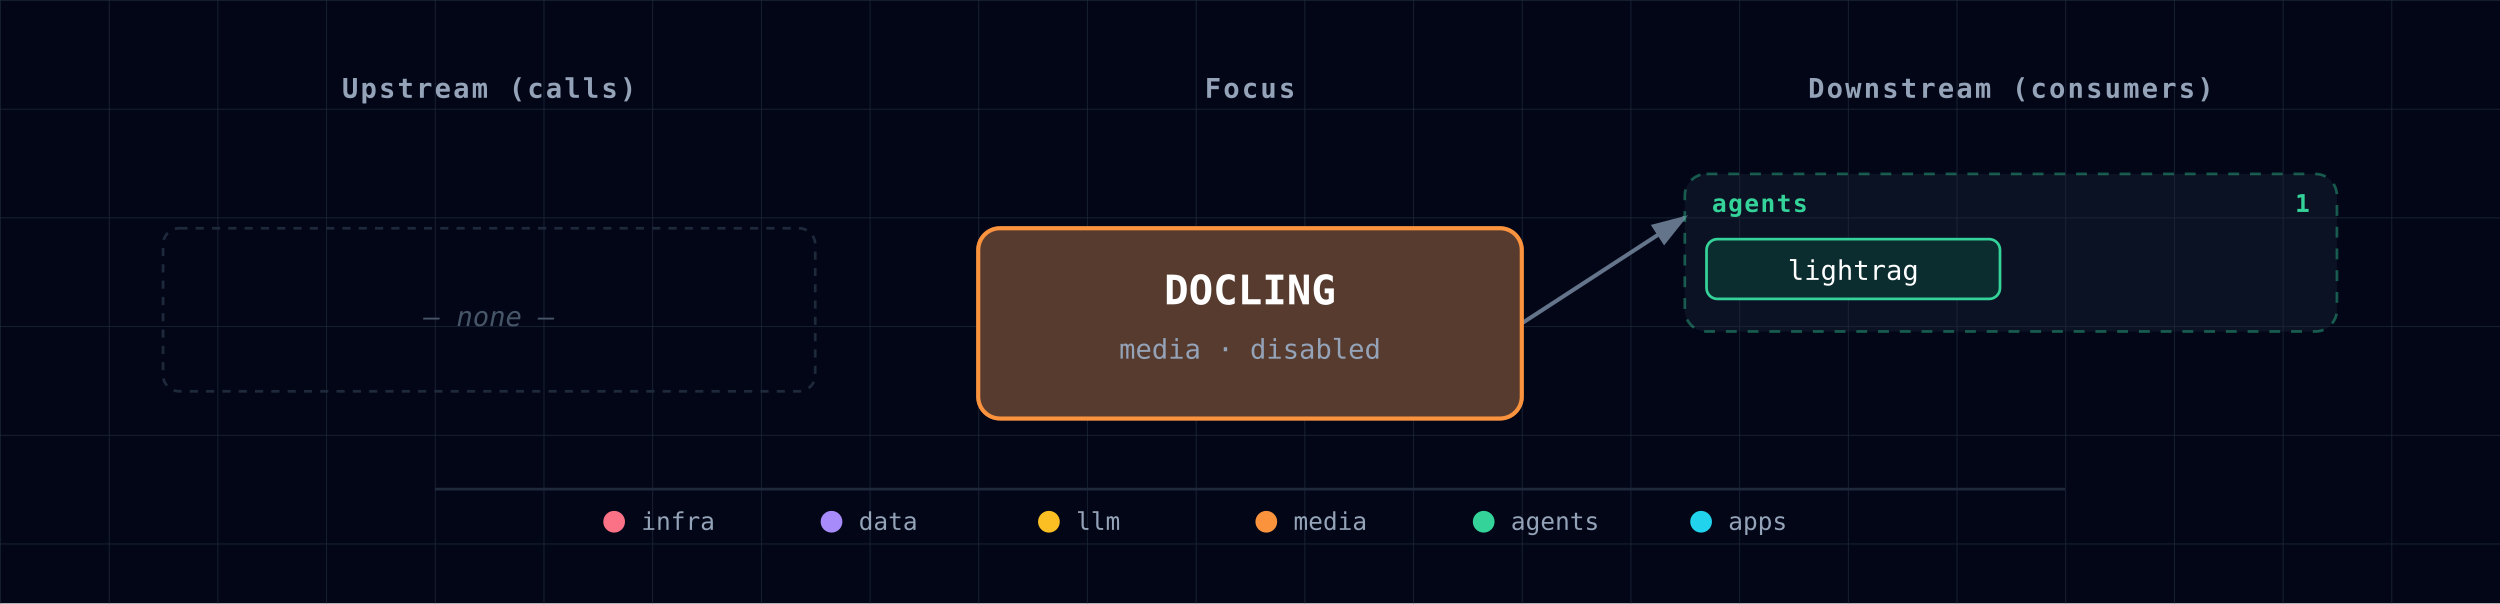
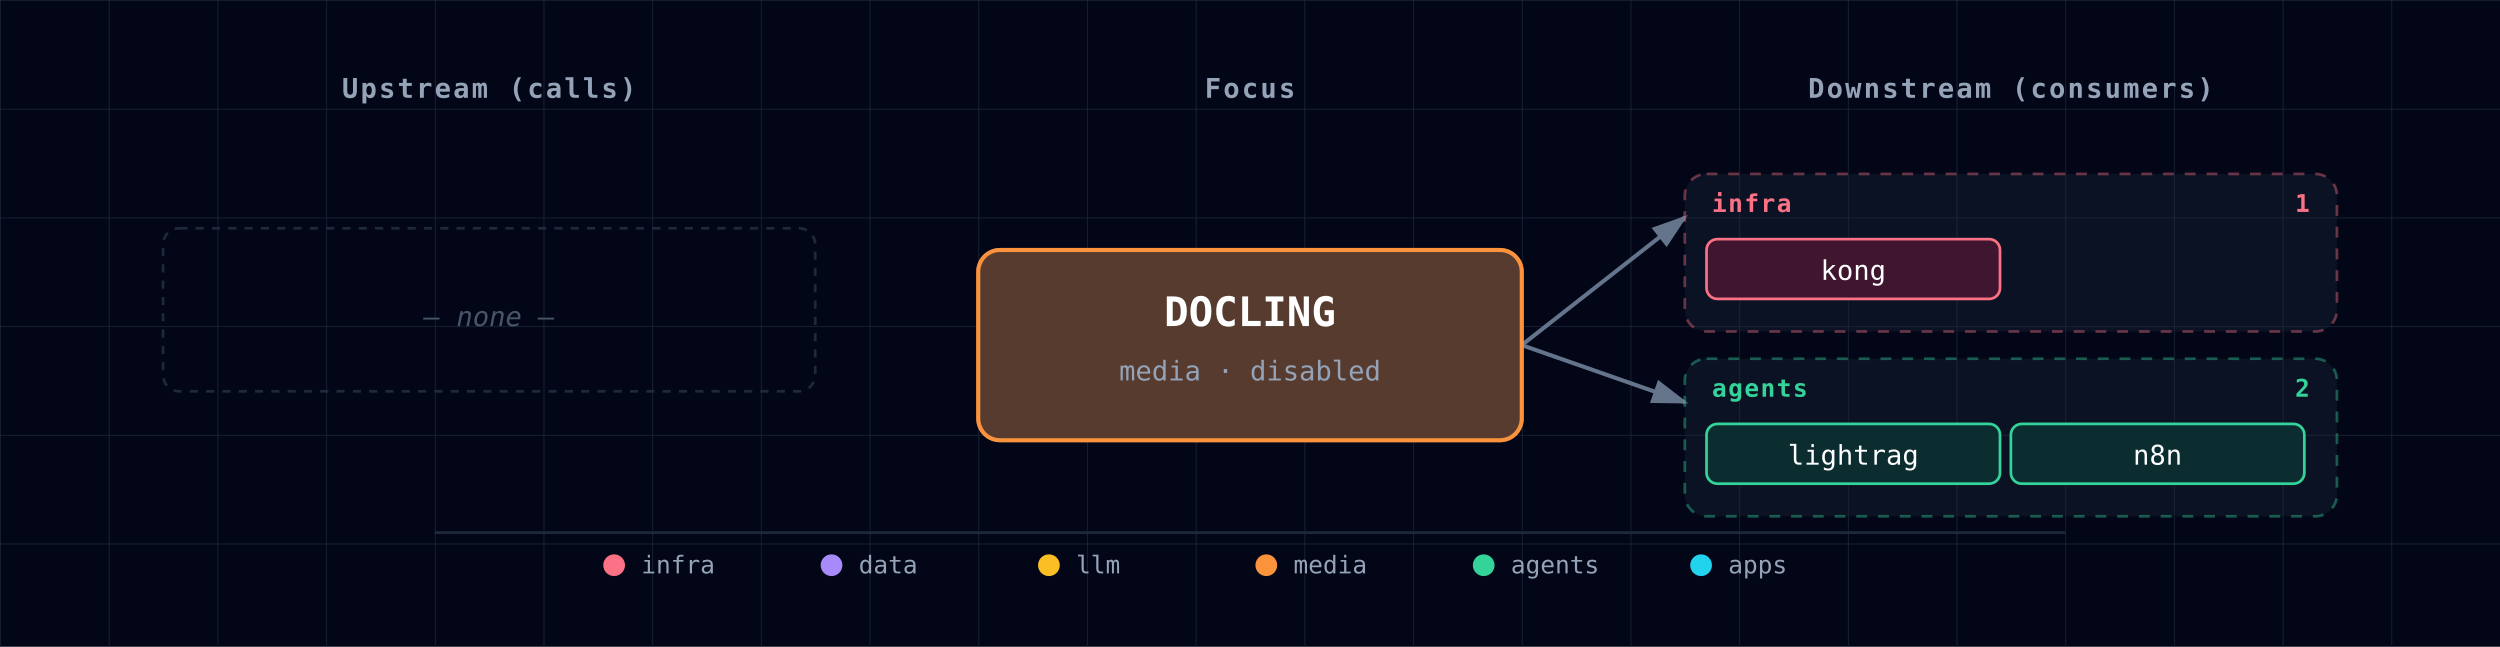
- <svg xmlns="http://www.w3.org/2000/svg" viewBox="0 0 920 222" font-family="'JetBrains Mono', 'Fira Code', Menlo, Consolas, monospace">
+ <svg xmlns="http://www.w3.org/2000/svg" viewBox="0 0 920 238" font-family="'JetBrains Mono', 'Fira Code', Menlo, Consolas, monospace">
  <defs>
    <pattern id="grid" width="40" height="40" patternUnits="userSpaceOnUse">
      <path d="M 40 0 L 0 0 0 40" fill="none" stroke="#1e293b" stroke-width="0.5" />
    </pattern>
    <marker id="arrowhead" markerWidth="9" markerHeight="6" refX="8" refY="3" orient="auto">
      <polygon points="0 0, 9 3, 0 6" fill="#64748b" />
    </marker>
    <filter id="focus-glow" x="-50%" y="-50%" width="200%" height="200%">
      <feGaussianBlur in="SourceAlpha" stdDeviation="6" />
      <feFlood flood-color="#fb923c" flood-opacity="0.6" />
      <feComposite in2="SourceAlpha" operator="in" />
      <feMerge>
        <feMergeNode />
        <feMergeNode in="SourceGraphic" />
      </feMerge>
    </filter>
  </defs>
-   <rect width="920" height="222" fill="#020617" />
-   <rect width="920" height="222" fill="url(#grid)" />
+   <rect width="920" height="238" fill="#020617" />
+   <rect width="920" height="238" fill="url(#grid)" />
  <text x="180" y="36" fill="#94a3b8" font-size="10" font-weight="600" text-anchor="middle" letter-spacing="0.08em">Upstream (calls)</text>
  <text x="460" y="36" fill="#94a3b8" font-size="10" font-weight="600" text-anchor="middle" letter-spacing="0.08em">Focus</text>
  <text x="740" y="36" fill="#94a3b8" font-size="10" font-weight="600" text-anchor="middle" letter-spacing="0.08em">Downstream (consumers)</text>
-   <line x1="560" y1="119" x2="620" y2="80" stroke="#64748b" stroke-width="1.5" marker-end="url(#arrowhead)" />
+   <line x1="560" y1="127" x2="620" y2="80" stroke="#64748b" stroke-width="1.5" marker-end="url(#arrowhead)" />
+   <line x1="560" y1="127" x2="620" y2="148" stroke="#64748b" stroke-width="1.5" marker-end="url(#arrowhead)" />
  <g>
    <rect x="60" y="84" width="240" height="60" rx="6" fill="none" stroke="#1e293b" stroke-width="1" stroke-dasharray="3,3" />
    <text x="180" y="120" fill="#475569" font-size="10" font-style="italic" text-anchor="middle">— none —</text>
  </g>
  <g>
    <g class="cluster">
-       <rect x="620" y="64" width="240" height="58" rx="8" fill="rgba(30,41,59,0.35)" stroke="#34d399" stroke-width="1" stroke-dasharray="4,4" stroke-opacity="0.4" />
-       <text x="630" y="78" fill="#34d399" font-size="9" font-weight="700" text-anchor="start" style="letter-spacing:0.06em;text-transform:uppercase;">agents</text>
-       <text x="850" y="78" fill="#34d399" font-size="9" font-weight="600" text-anchor="end">1</text>
+       <rect x="620" y="64" width="240" height="58" rx="8" fill="rgba(30,41,59,0.35)" stroke="#fb7185" stroke-width="1" stroke-dasharray="4,4" stroke-opacity="0.4" />
+       <text x="630" y="78" fill="#fb7185" font-size="9" font-weight="700" text-anchor="start" style="letter-spacing:0.06em;text-transform:uppercase;">infra</text>
+       <text x="850" y="78" fill="#fb7185" font-size="9" font-weight="600" text-anchor="end">1</text>
    </g>
    <g>
      <rect x="628" y="88" width="108" height="22" rx="4" fill="#0f172a" />
-       <rect x="628" y="88" width="108" height="22" rx="4" fill="rgba(6, 78, 59, 0.4)" stroke="#34d399" stroke-width="1" />
-       <text x="682" y="103" fill="white" font-size="10" text-anchor="middle">lightrag</text>
+       <rect x="628" y="88" width="108" height="22" rx="4" fill="rgba(136, 19, 55, 0.4)" stroke="#fb7185" stroke-width="1" />
+       <text x="682" y="103" fill="white" font-size="10" text-anchor="middle">kong</text>
+     </g>
+     <g class="cluster">
+       <rect x="620" y="132" width="240" height="58" rx="8" fill="rgba(30,41,59,0.35)" stroke="#34d399" stroke-width="1" stroke-dasharray="4,4" stroke-opacity="0.4" />
+       <text x="630" y="146" fill="#34d399" font-size="9" font-weight="700" text-anchor="start" style="letter-spacing:0.06em;text-transform:uppercase;">agents</text>
+       <text x="850" y="146" fill="#34d399" font-size="9" font-weight="600" text-anchor="end">2</text>
+     </g>
+     <g>
+       <rect x="628" y="156" width="108" height="22" rx="4" fill="#0f172a" />
+       <rect x="628" y="156" width="108" height="22" rx="4" fill="rgba(6, 78, 59, 0.4)" stroke="#34d399" stroke-width="1" />
+       <text x="682" y="171" fill="white" font-size="10" text-anchor="middle">lightrag</text>
+     </g>
+     <g>
+       <rect x="740" y="156" width="108" height="22" rx="4" fill="#0f172a" />
+       <rect x="740" y="156" width="108" height="22" rx="4" fill="rgba(6, 78, 59, 0.4)" stroke="#34d399" stroke-width="1" />
+       <text x="794" y="171" fill="white" font-size="10" text-anchor="middle">n8n</text>
    </g>
  </g>
  <g class="focus" filter="url(#focus-glow)">
-     <rect x="360" y="84" width="200" height="70" rx="8" fill="#0f172a" />
-     <rect x="360" y="84" width="200" height="70" rx="8" fill="rgba(251, 146, 60, 0.3)" stroke="#fb923c" stroke-width="1.5" />
-     <text x="460" y="112" fill="white" font-size="15" font-weight="700" text-anchor="middle">DOCLING</text>
-     <text x="460" y="132" fill="#94a3b8" font-size="10" text-anchor="middle">media · disabled</text>
+     <rect x="360" y="92" width="200" height="70" rx="8" fill="#0f172a" />
+     <rect x="360" y="92" width="200" height="70" rx="8" fill="rgba(251, 146, 60, 0.3)" stroke="#fb923c" stroke-width="1.5" />
+     <text x="460" y="120" fill="white" font-size="15" font-weight="700" text-anchor="middle">DOCLING</text>
+     <text x="460" y="140" fill="#94a3b8" font-size="10" text-anchor="middle">media · disabled</text>
  </g>
  <g class="legend">
-     <line x1="160" y1="180" x2="760" y2="180" stroke="#1e293b" stroke-width="1" />
-     <circle cx="226" cy="192" r="4" fill="#fb7185" />
-     <text x="236" y="195" fill="#94a3b8" font-size="9" font-weight="400" text-anchor="start">infra</text>
-     <circle cx="306" cy="192" r="4" fill="#a78bfa" />
-     <text x="316" y="195" fill="#94a3b8" font-size="9" font-weight="400" text-anchor="start">data</text>
-     <circle cx="386" cy="192" r="4" fill="#fbbf24" />
-     <text x="396" y="195" fill="#94a3b8" font-size="9" font-weight="400" text-anchor="start">llm</text>
-     <circle cx="466" cy="192" r="4" fill="#fb923c" />
-     <text x="476" y="195" fill="#94a3b8" font-size="9" font-weight="400" text-anchor="start">media</text>
-     <circle cx="546" cy="192" r="4" fill="#34d399" />
-     <text x="556" y="195" fill="#94a3b8" font-size="9" font-weight="400" text-anchor="start">agents</text>
-     <circle cx="626" cy="192" r="4" fill="#22d3ee" />
-     <text x="636" y="195" fill="#94a3b8" font-size="9" font-weight="400" text-anchor="start">apps</text>
+     <line x1="160" y1="196" x2="760" y2="196" stroke="#1e293b" stroke-width="1" />
+     <circle cx="226" cy="208" r="4" fill="#fb7185" />
+     <text x="236" y="211" fill="#94a3b8" font-size="9" font-weight="400" text-anchor="start">infra</text>
+     <circle cx="306" cy="208" r="4" fill="#a78bfa" />
+     <text x="316" y="211" fill="#94a3b8" font-size="9" font-weight="400" text-anchor="start">data</text>
+     <circle cx="386" cy="208" r="4" fill="#fbbf24" />
+     <text x="396" y="211" fill="#94a3b8" font-size="9" font-weight="400" text-anchor="start">llm</text>
+     <circle cx="466" cy="208" r="4" fill="#fb923c" />
+     <text x="476" y="211" fill="#94a3b8" font-size="9" font-weight="400" text-anchor="start">media</text>
+     <circle cx="546" cy="208" r="4" fill="#34d399" />
+     <text x="556" y="211" fill="#94a3b8" font-size="9" font-weight="400" text-anchor="start">agents</text>
+     <circle cx="626" cy="208" r="4" fill="#22d3ee" />
+     <text x="636" y="211" fill="#94a3b8" font-size="9" font-weight="400" text-anchor="start">apps</text>
  </g>
</svg>
